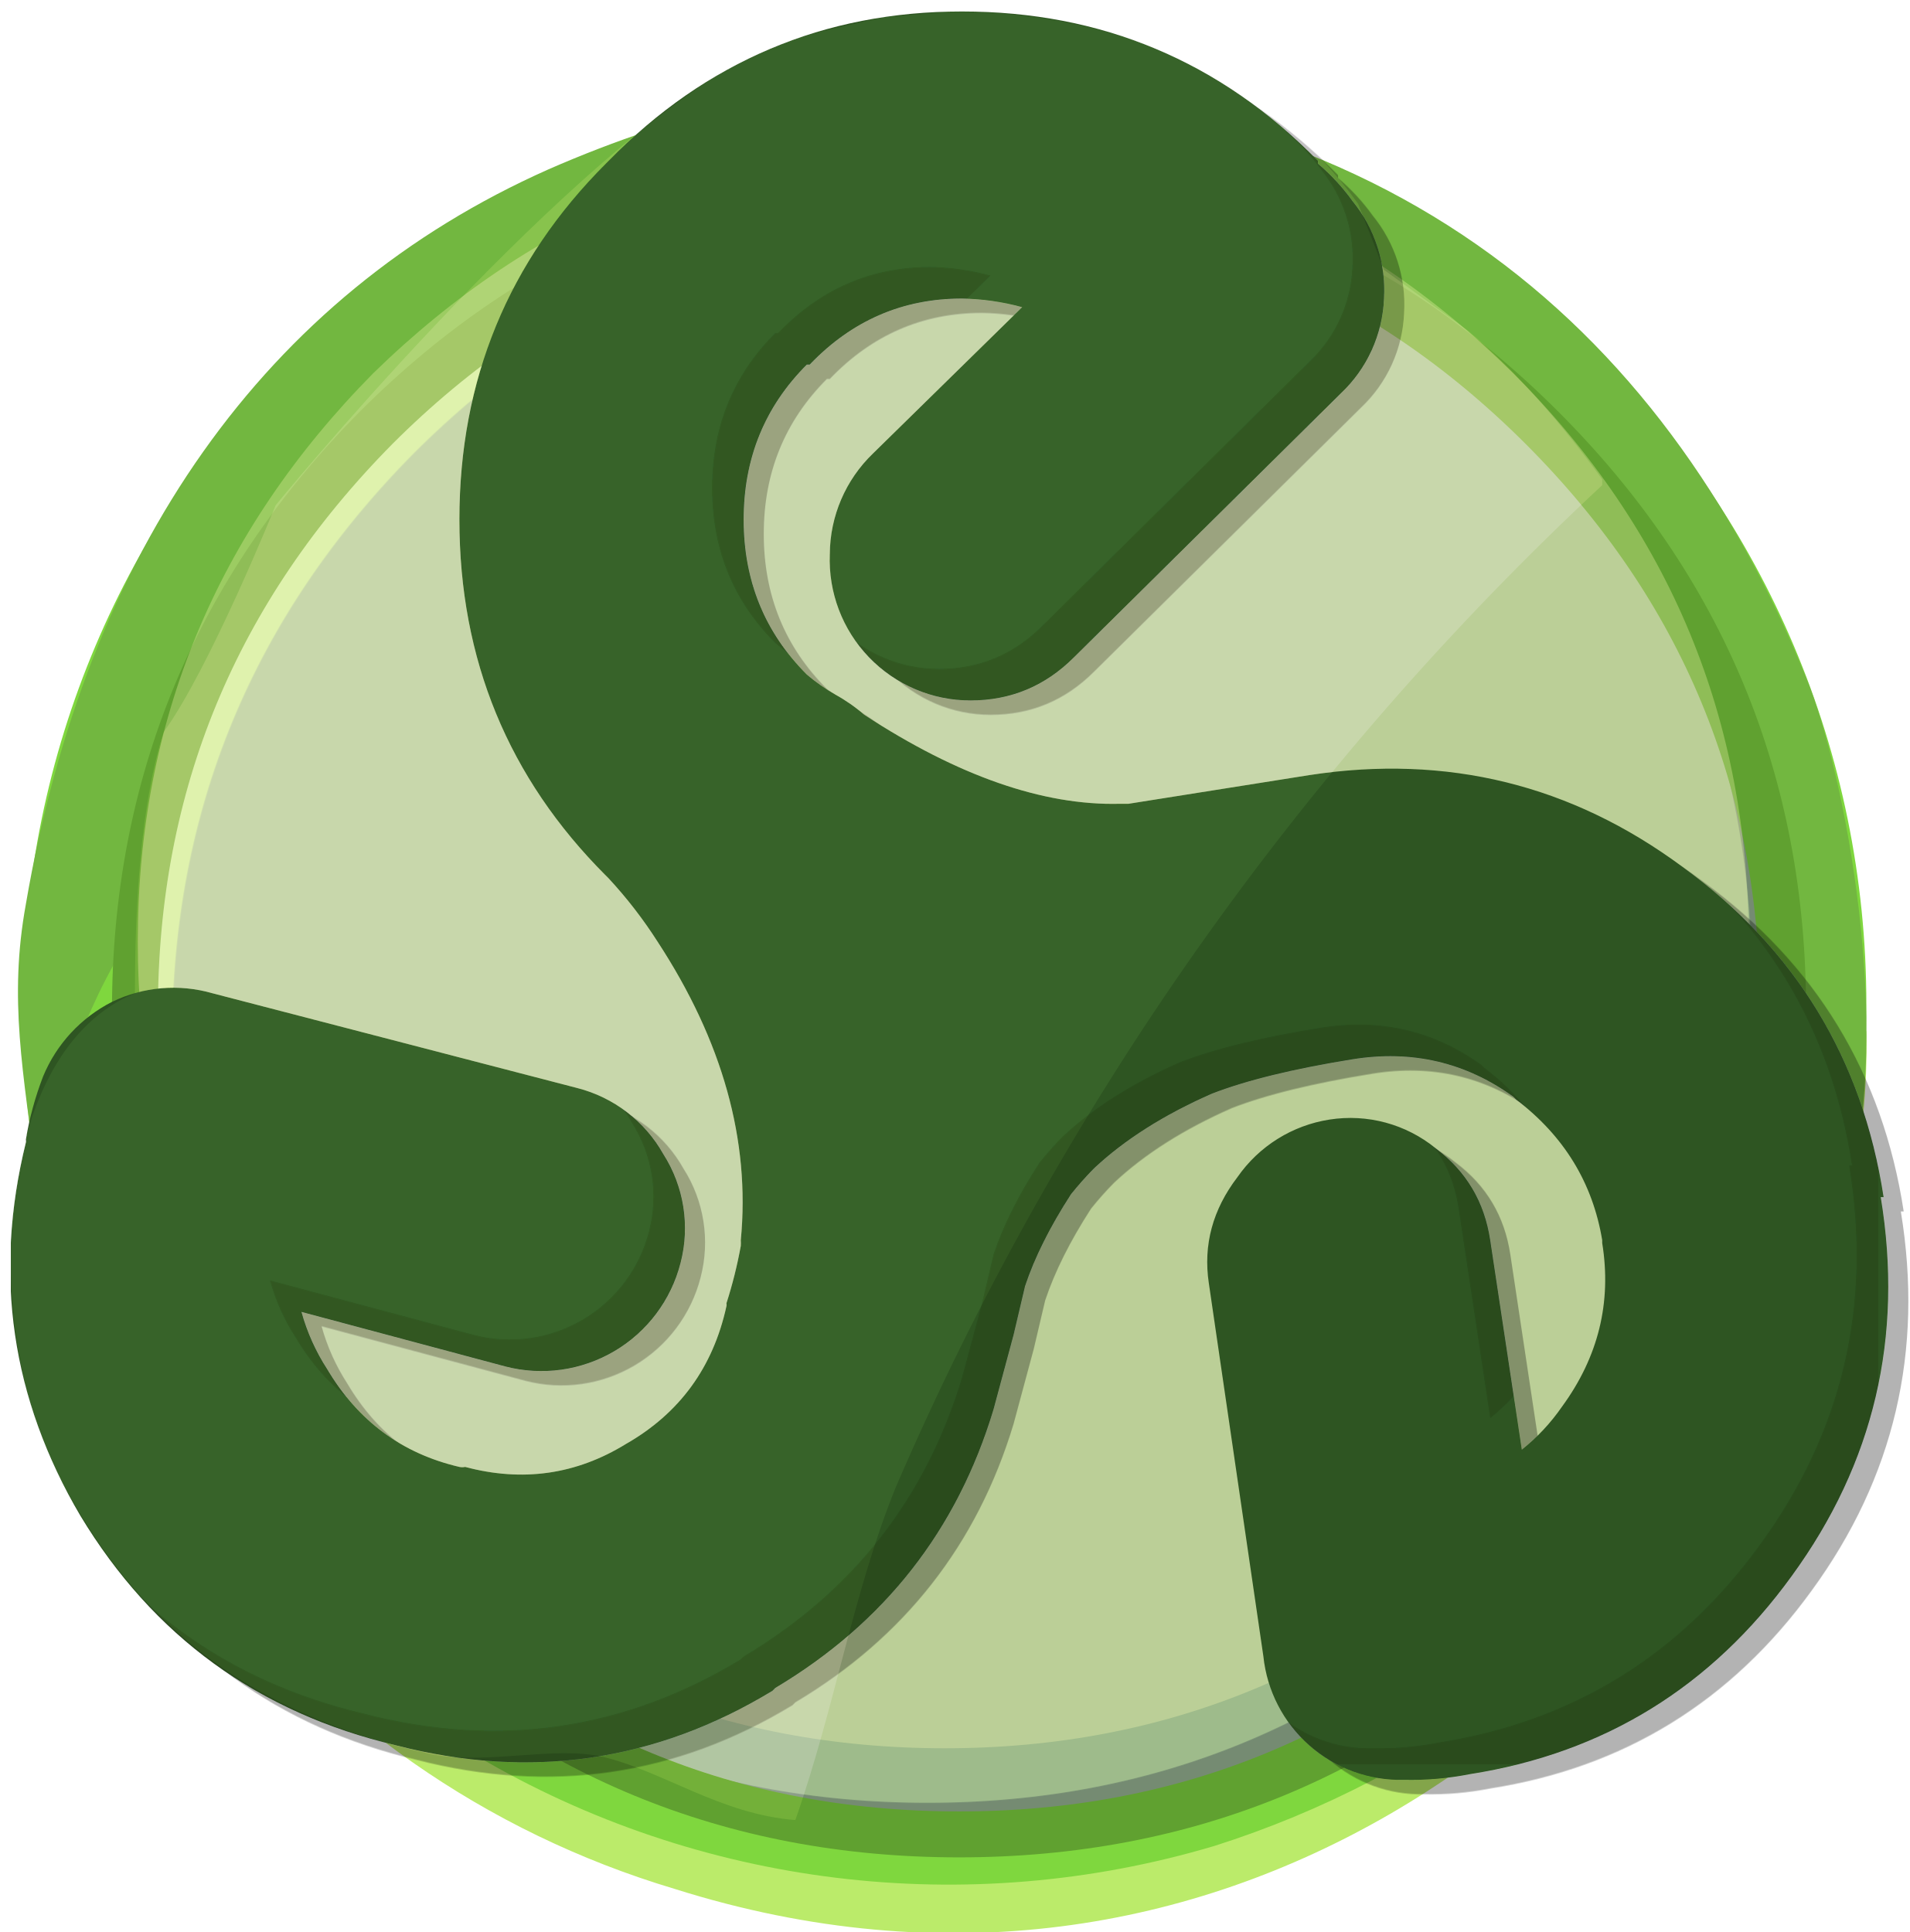
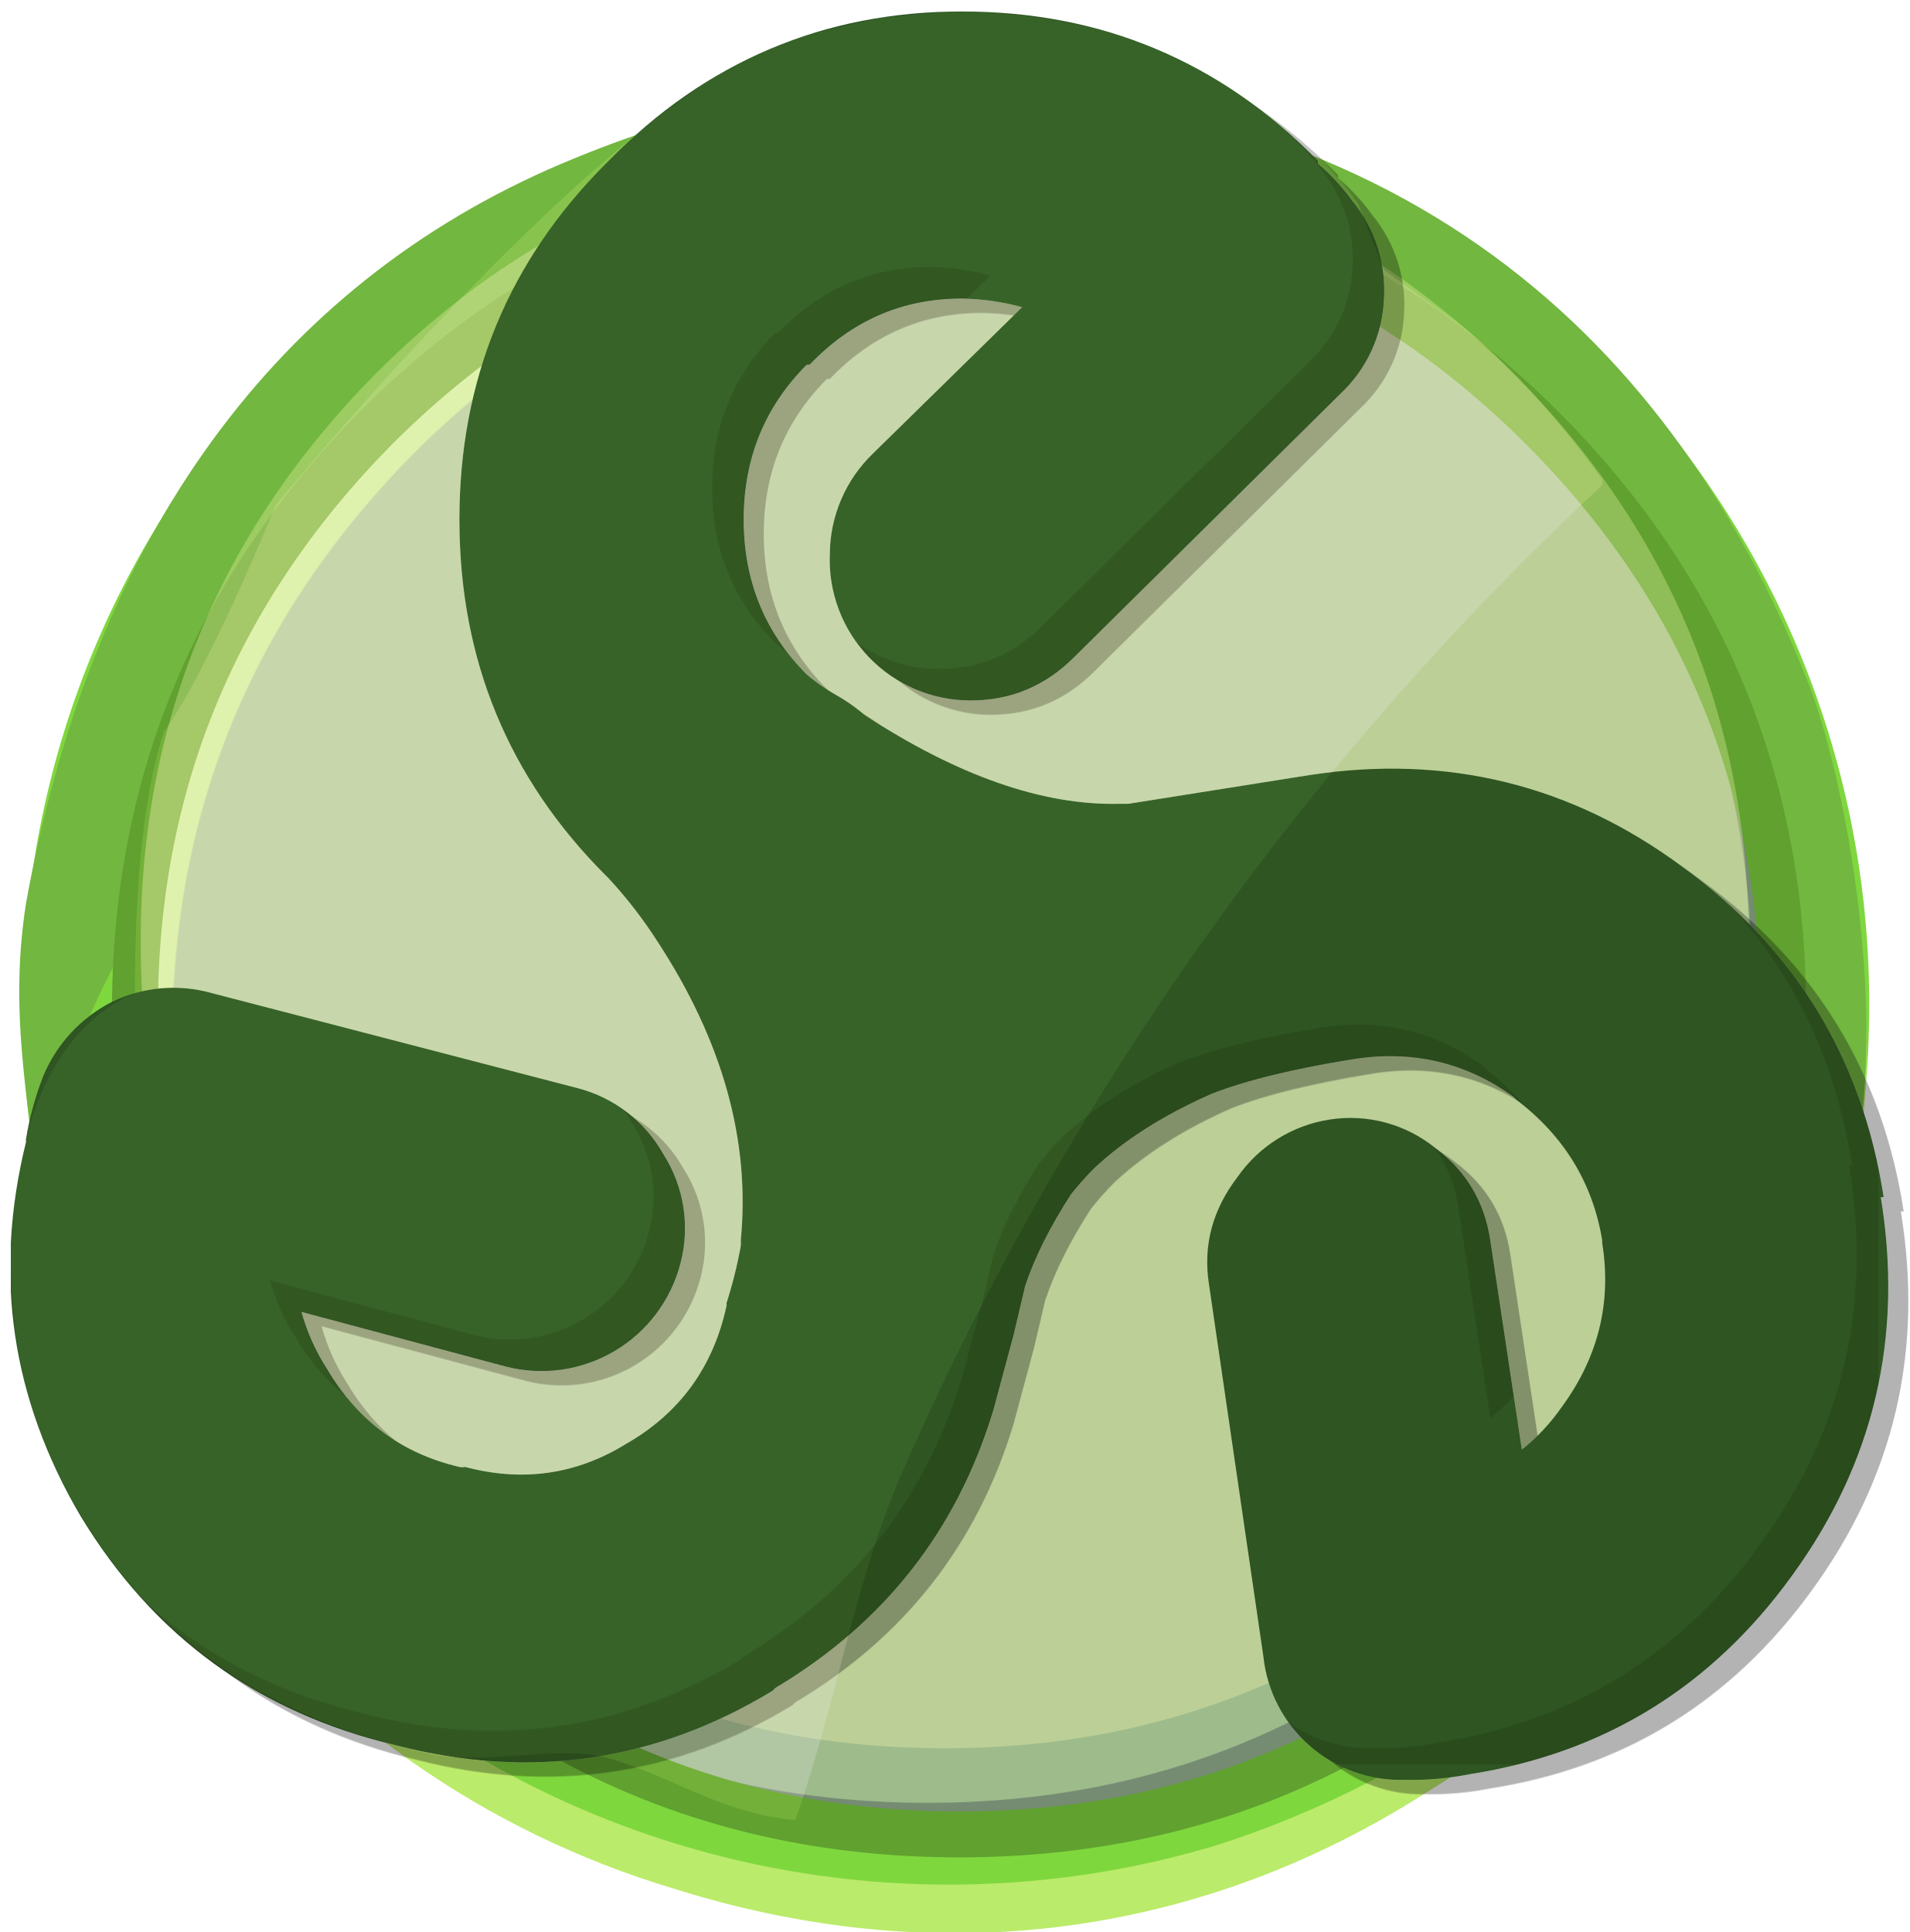
- <svg xmlns="http://www.w3.org/2000/svg" xmlns:xlink="http://www.w3.org/1999/xlink" id="logo" viewBox="0 0 665 673">
+ <svg xmlns="http://www.w3.org/2000/svg" xmlns:xlink="http://www.w3.org/1999/xlink" viewBox="0 0 665 673">
  <defs>
-     <filter id="filter" x="979" y="673" filterUnits="userSpaceOnUse">
+     <filter id="a" width="612" height="611" x="979" y="673" filterUnits="userSpaceOnUse">
      <feGaussianBlur in="SourceAlpha" result="blur" />
      <feFlood flood-color="#748b72" result="flood" />
      <feComposite in2="blur" operator="out" result="composite" />
      <feOffset dx="-11" dy="-11" result="offset" />
      <feComposite in2="SourceAlpha" operator="in" result="composite-2" />
      <feBlend in2="SourceGraphic" result="blend" />
      <feGaussianBlur in="SourceAlpha" result="blur-2" />
      <feFlood flood-color="#c6e98e" result="flood-2" />
      <feComposite in2="blur-2" operator="out" result="composite-3" />
      <feOffset dx="13" dy="9" result="offset-2" />
      <feComposite in2="SourceAlpha" operator="in" result="composite-4" />
      <feBlend in2="blend" result="blend-2" />
    </filter>
-     <filter id="filter-2" width="661.5" height="621.6" x="955" y="630" filterUnits="userSpaceOnUse">
+     <filter id="c" width="661.5" height="621.6" x="955" y="630" filterUnits="userSpaceOnUse">
      <feOffset dx="7" dy="5" in="SourceAlpha" result="offset" />
      <feGaussianBlur result="blur" />
      <feFlood flood-opacity=".3" result="flood" />
      <feComposite in2="blur" operator="in" result="composite" />
      <feBlend in="SourceGraphic" result="blend" />
      <feGaussianBlur in="SourceAlpha" result="blur-2" />
      <feFlood flood-color="#84009c" flood-opacity=".2" result="flood-2" />
      <feComposite in2="blur-2" operator="out" result="composite-2" />
      <feOffset dx="-11" dy="-11" result="offset-2" />
      <feComposite in2="SourceAlpha" operator="in" result="composite-3" />
      <feBlend in2="blend" mode="multiply" result="blend-2" />
    </filter>
  </defs>
-   <path id="greenCircle" fill="#7fd73e" d="M1280 655a321 321 0 1 1 0 642 321 321 0 1 1 0-642Z" transform="translate(-951 -626)" />
-   <path id="circle_highlight" fill="#bbeb6a" d="m959 985 6 43a324 324 0 0 0 409 241 344 344 0 0 0 104-54c50-38 89-94 110-160 7-21 4-48 13-70 1 41-9 78-21 108-51 125-204 251-394 191a318 318 0 0 1-227-299Z" data-name="circle highlight" transform="translate(-951 -626)" />
-   <path id="greenCircle_copy" fill="#72b740" d="M1552 935c18 27 38 63 42 103h1c15-53-1-142-15-176-50-123-148-210-323-207l-43 6a415 415 0 0 0-72 24c-99 44-161 133-182 256-6 33-1 58 4 97h1c6-32 15-60 31-85 124-195 430-207 556-18Z" data-name="greenCircle copy" transform="translate(-951 -626)" />
-   <g fill="#9ebb8b" filter="url(#filter)" transform="translate(-951 -626)">
-     <path id="silverCircle" fill="inherit" stroke="inherit" stroke-width="16" d="M1082 775q-84 85-84 203t84 203q84 84 203 84t203-84q84-84 84-203t-84-203q-84-84-203-84t-203 84Z" filter="none" />
+   <path fill="#7fd73e" fill-rule="evenodd" d="M329 29h1a321 321 0 1 1 0 642h-1a321 321 0 1 1 0-642Z" />
+   <path fill="#bbeb6a" fill-rule="evenodd" d="m8 359 6 43a324 324 0 0 0 409 241 344 344 0 0 0 104-54c50-38 90-94 110-160 7-21 5-48 13-70 1 41-8 78-21 108-51 125-203 251-394 191A318 318 0 0 1 8 359Z" data-name="circle highlight" />
+   <path fill="#72b740" fill-rule="evenodd" d="M601 309c19 27 39 63 42 103h1c15-53-1-142-15-176C580 113 481 26 306 29l-43 6a415 415 0 0 0-72 24C92 103 31 192 9 315c-5 33-1 58 4 97h1c6-32 16-60 31-85 124-195 430-207 556-18Z" data-name="greenCircle copy" />
+   <g fill="#9ebb8b" filter="url(#a)" transform="translate(-951 -626)">
+     <path id="b" fill="inherit" fill-rule="evenodd" stroke="inherit" stroke-linejoin="round" stroke-width="16" d="M1082 775q-84 85-84 203t84 203q84 84 203 84t203-84q84-84 84-203t-84-203q-84-84-203-84t-203 84Z" filter="none" />
  </g>
-   <use xlink:href="#silverCircle" fill="none" stroke="#60a130" filter="none" transform="translate(-951 -626)" />
-   <path id="silverHighlight" fill="#ffffb1" d="M1081 756q-82 83-82 198t82 199q83 82 199 82t198-82q82-83 82-199t-82-198q-83-82-198-82t-199 82Z" opacity=".3" transform="translate(-951 -626)" />
-   <path id="triskel" fill="#2d5422" d="M1410 683v-1q-51-52-124-52-72 0-123 52l-1 1q-51 51-51 124t51 124l1 1a156 156 0 0 1 17 22q34 52 29 104a17 17 0 0 1 0 2 158 158 0 0 1-5 20 2 2 0 0 1 0 1q-7 32-35 48-26 16-56 8a5 5 0 0 1-2 0q-30-7-46-34a72 72 0 0 1-9-20l71 19a50 50 0 0 0 61-36 48 48 0 0 0-6-38 48 48 0 0 0-30-23l-127-33a49 49 0 0 0-35 3 51 51 0 0 0-24 26 112 112 0 0 0-6 22 2 2 0 0 1 0 1q-17 69 19 130 38 63 110 80 70 18 131-19l1-1q57-34 76-97l7-26 4-17q5-15 16-32a117 117 0 0 1 8-9q16-15 41-26 18-7 49-12t56 13l1 1q25 19 30 49v1q5 31-14 57a70 70 0 0 1-14 15l-11-73q-3-20-19-32a47 47 0 0 0-37-10 48 48 0 0 0-32 20q-13 17-10 37l19 130a48 48 0 0 0 16 31 48 48 0 0 0 33 12 107 107 0 0 0 23-2q70-11 112-69 43-59 31-132h1q-11-72-70-115-58-43-130-32l-63 10h-3q-40 1-89-31a58 58 0 0 0-10-7 65 65 0 0 1-10-7q-22-22-22-54t22-54h1q22-23 53-23a84 84 0 0 1 21 3l-52 51a49 49 0 0 0-15 35 49 49 0 0 0 49 51q21 0 36-15l93-92a48 48 0 0 0 15-33 49 49 0 0 0-11-34q-5-7-12-13Z" filter="url(#filter-2)" transform="translate(-951 -626)" />
-   <path id="logo_highlight" fill="#d4c6d3" stroke="#60a130" stroke-opacity="0" stroke-width="8" d="M1282 630c66 0 114 28 142 67l9 23 29 21c17 14 34 34 47 52v2a1039 1039 0 0 0-246 349c-15 37-21 76-35 116-26-2-46-17-67-22-17-4-41 3-60-1-65-14-106-48-132-102-24-51-20-143 29-163 0-31 2-66 10-91 16-22 39-79 39-79s94-115 159-153c15-9 34-13 53-17Z" data-name="logo highlight" opacity=".3" style="mix-blend-mode:overlay" transform="translate(-951 -626)" />
+   <use xlink:href="#b" fill="none" stroke="#60a130" filter="none" transform="translate(-951 -626)" />
+   <path fill="#ffffb1" fill-rule="evenodd" d="M131 130q-82 83-82 198t82 199q82 82 198 82t198-82q82-83 82-199t-82-198q-82-82-198-82t-198 82Z" opacity=".3" />
+   <path fill="#2d5422" fill-rule="evenodd" d="M1410 683v-1q-51-52-124-52-72 0-123 52l-1 1q-51 51-51 124t51 124l1 1a156 156 0 0 1 17 22q34 52 29 104a17 17 0 0 1 0 2 158 158 0 0 1-5 20 2 2 0 0 1 0 1q-7 32-35 48-26 16-56 8a5 5 0 0 1-2 0q-30-7-46-34a72 72 0 0 1-9-20l71 19a50 50 0 0 0 61-36 48 48 0 0 0-6-38 48 48 0 0 0-30-23l-127-33a49 49 0 0 0-35 3 51 51 0 0 0-24 26 112 112 0 0 0-6 22 2 2 0 0 1 0 1q-17 69 19 130 38 63 110 80 70 18 131-19l1-1q57-34 76-97l7-26 4-17q5-15 16-32a117 117 0 0 1 8-9q16-15 41-26 18-7 49-12t56 13l1 1q25 19 30 49v1q5 31-14 57a70 70 0 0 1-14 15l-11-73q-3-20-19-32a47 47 0 0 0-37-10 48 48 0 0 0-32 20q-13 17-10 37l19 130a48 48 0 0 0 16 31 48 48 0 0 0 33 12 107 107 0 0 0 23-2q70-11 112-69 43-59 31-132h1q-11-72-70-115-58-43-130-32l-63 10h-3q-40 1-89-31a58 58 0 0 0-10-7 65 65 0 0 1-10-7q-22-22-22-54t22-54h1q22-23 53-23a84 84 0 0 1 21 3l-52 51a49 49 0 0 0-15 35 49 49 0 0 0 49 51q21 0 36-15l93-92a48 48 0 0 0 15-33 49 49 0 0 0-11-34q-5-7-12-13Z" filter="url(#c)" transform="translate(-951 -626)" />
+   <path fill="#d4c6d3" fill-rule="evenodd" d="M1282 630c66 0 114 28 142 67l9 23 29 21c17 14 34 34 47 52v2a1039 1039 0 0 0-246 349c-15 37-21 76-35 116-26-2-46-17-67-22-17-4-41 3-60-1-65-14-106-48-132-102-24-51-20-143 29-163 0-31 2-66 10-91 16-22 39-79 39-79s94-115 159-153c15-9 34-13 53-17Z" data-name="logo highlight" opacity=".3" style="mix-blend-mode:overlay" transform="translate(-951 -626)" />
</svg>
